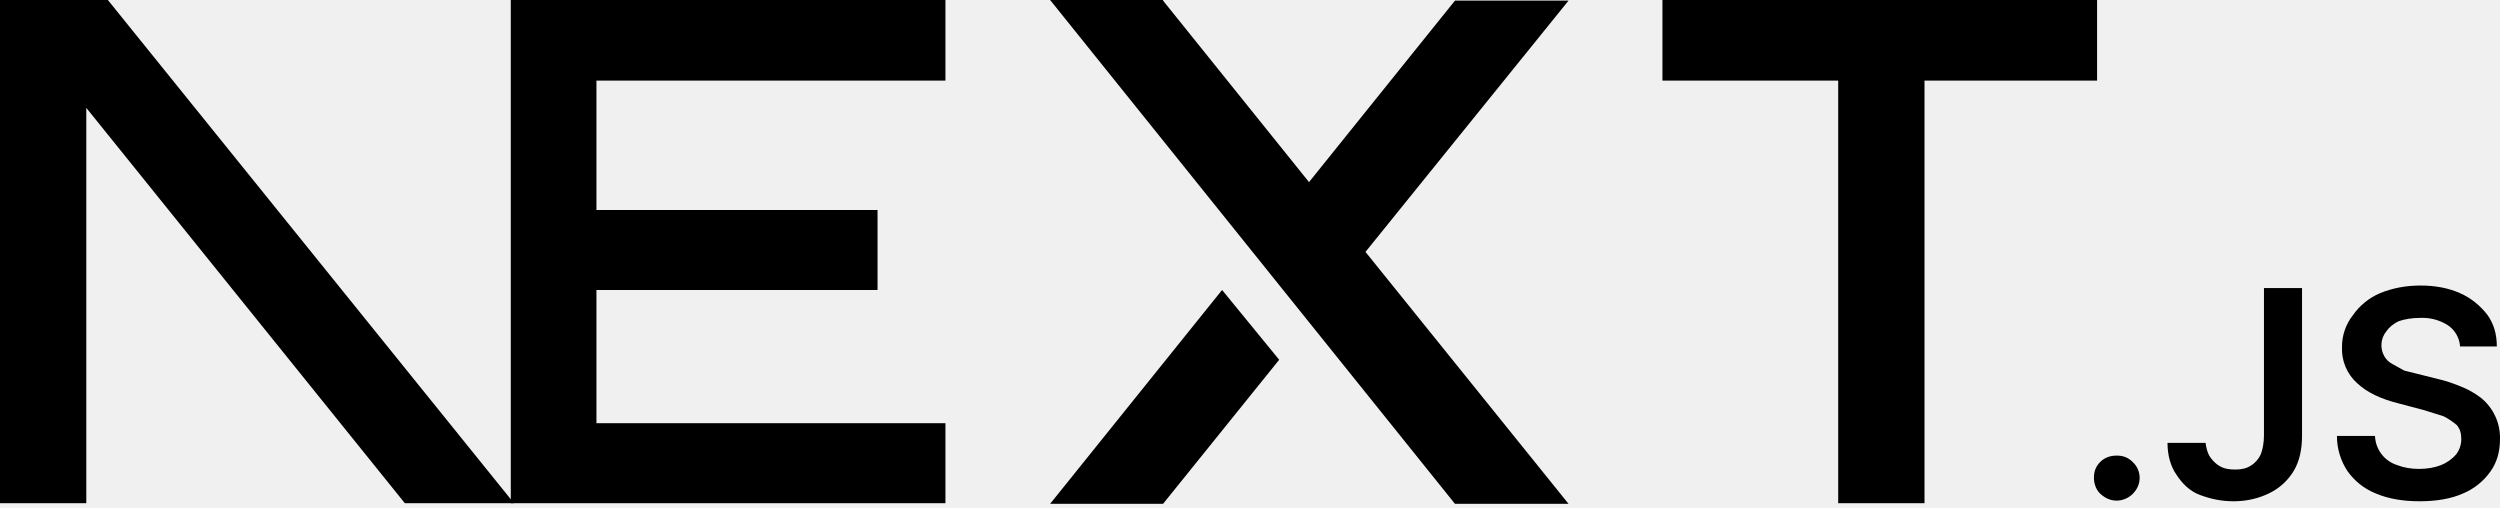
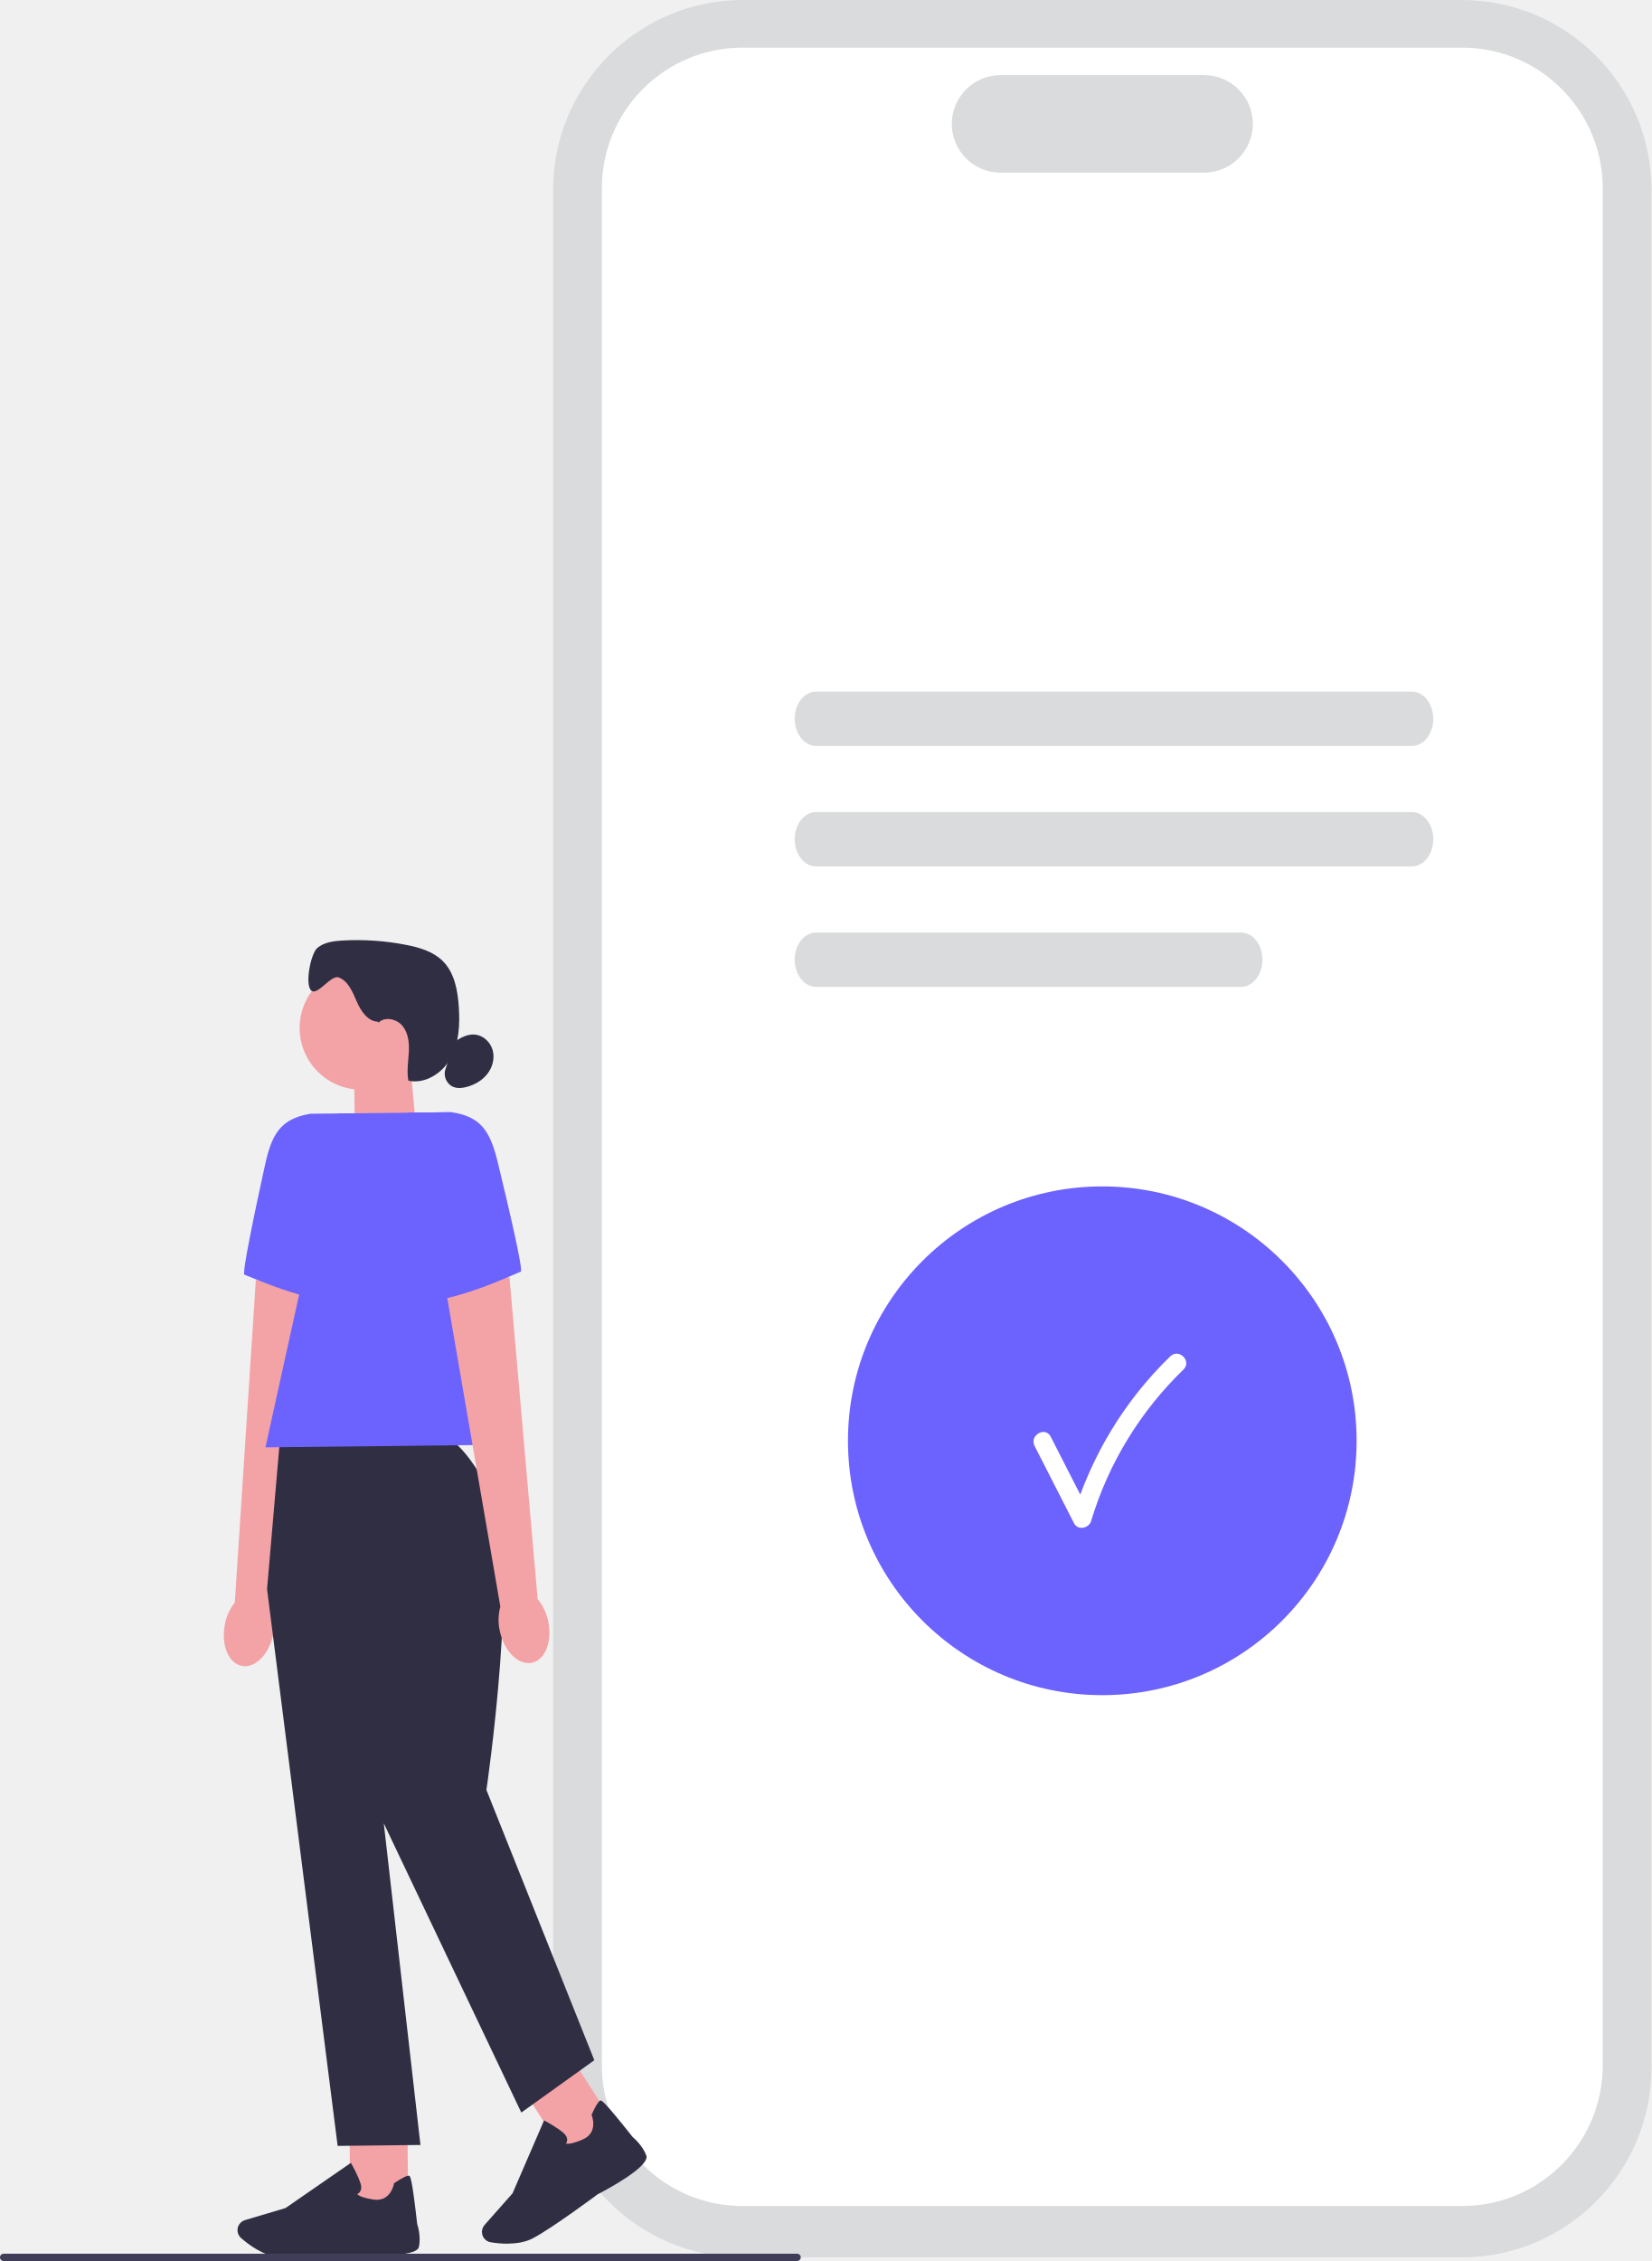
- <svg xmlns="http://www.w3.org/2000/svg" fill="none" viewBox="0 0 394 80">
-   <path fill="#000" d="M262 0h68.5v12.7h-27.2v66.6h-13.6V12.7H262V0ZM149 0v12.7H94v20.4h44.3v12.6H94v21h55v12.6H80.5V0h68.7zm34.3 0h-17.8l63.8 79.4h17.9l-32-39.7 32-39.6h-17.9l-23 28.6-23-28.6zm18.3 56.7-9-11-27.1 33.7h17.8l18.3-22.7z" />
-   <path fill="#000" d="M81 79.3 17 0H0v79.3h13.6V17l50.2 62.3H81Zm252.6-.4c-1 0-1.8-.4-2.5-1s-1.1-1.6-1.1-2.6.3-1.8 1-2.5 1.6-1 2.6-1 1.8.3 2.5 1a3.4 3.4 0 0 1 .6 4.3 3.7 3.7 0 0 1-3 1.8zm23.2-33.5h6v23.3c0 2.1-.4 4-1.3 5.5a9.1 9.1 0 0 1-3.8 3.5c-1.6.8-3.5 1.3-5.7 1.3-2 0-3.7-.4-5.3-1s-2.8-1.8-3.7-3.2c-.9-1.3-1.4-3-1.4-5h6c.1.8.3 1.6.7 2.2s1 1.2 1.6 1.5c.7.4 1.5.5 2.4.5 1 0 1.8-.2 2.4-.6a4 4 0 0 0 1.6-1.8c.3-.8.5-1.8.5-3V45.5zm30.9 9.1a4.4 4.4 0 0 0-2-3.3 7.5 7.5 0 0 0-4.3-1.1c-1.3 0-2.4.2-3.3.5-.9.4-1.6 1-2 1.6a3.5 3.5 0 0 0-.3 4c.3.5.7.9 1.3 1.2l1.8 1 2 .5 3.2.8c1.3.3 2.5.7 3.7 1.2a13 13 0 0 1 3.2 1.8 8.1 8.1 0 0 1 3 6.5c0 2-.5 3.7-1.5 5.1a10 10 0 0 1-4.4 3.5c-1.8.8-4.1 1.2-6.8 1.2-2.6 0-4.9-.4-6.8-1.2-2-.8-3.4-2-4.5-3.5a10 10 0 0 1-1.7-5.6h6a5 5 0 0 0 3.5 4.6c1 .4 2.2.6 3.4.6 1.3 0 2.5-.2 3.5-.6 1-.4 1.8-1 2.4-1.7a4 4 0 0 0 .8-2.4c0-.9-.2-1.6-.7-2.2a11 11 0 0 0-2.1-1.4l-3.2-1-3.8-1c-2.8-.7-5-1.7-6.6-3.2a7.2 7.2 0 0 1-2.4-5.7 8 8 0 0 1 1.7-5 10 10 0 0 1 4.3-3.5c2-.8 4-1.2 6.4-1.2 2.3 0 4.4.4 6.2 1.2 1.8.8 3.2 2 4.3 3.4 1 1.4 1.5 3 1.5 5h-5.8z" />
+ <svg xmlns="http://www.w3.org/2000/svg" width="443.57" height="607.17" viewBox="0 0 443.57 607.17">
+   <g>
+     <path d="m392.63,606.19h-193.12c-28.09,0-50.94-22.85-50.94-50.94V50.94c0-28.09,22.85-50.94,50.94-50.94h193.12c28.09,0,50.94,22.85,50.94,50.94v504.31c0,28.09-22.85,50.94-50.94,50.94Z" fill="#dadbdc" />
+     <path d="m392.77,592.4h-193.4c-20.79,0-37.71-16.92-37.71-37.71V50.51c0-20.79,16.92-37.71,37.71-37.71h193.4c20.79,0,37.71,16.92,37.71,37.71v504.18c0,20.79-16.92,37.71-37.71,37.71Z" fill="#fff" />
+     <path d="m323.42,46.36h-54.69c-7.22,0-13.09-5.87-13.09-13.09s5.87-13.09,13.09-13.09h54.69c7.22,0,13.09,5.87,13.09,13.09s-5.87,13.09-13.09,13.09Z" fill="#dadbdc" />
+   </g>
+   <g>
+     <path d="m379.23,200.32h-160.03c-3.17,0-5.75-3.28-5.75-7.3s2.58-7.3,5.75-7.3h160.03c3.17,0,5.75,3.28,5.75,7.3s-2.58,7.3-5.75,7.3Z" fill="#dadbdc" />
+     <path d="m379.23,232.67h-160.03c-3.17,0-5.75-3.28-5.75-7.3s2.58-7.3,5.75-7.3h160.03c3.17,0,5.75,3.28,5.75,7.3s-2.58,7.3-5.75,7.3Z" fill="#dadbdc" />
+     <path d="m333.34,265.02h-114.14c-3.17,0-5.75-3.28-5.75-7.3s2.58-7.3,5.75-7.3h114.14c3.17,0,5.75,3.28,5.75,7.3s-2.58,7.3-5.75,7.3Z" fill="#dadbdc" />
+   </g>
+   <g>
+     <circle cx="296.07" cy="386.91" r="68.31" fill="#6c63ff" />
+     <path d="m277.9,388.33c3.53,6.91,7.06,13.83,10.59,20.74,1.01,1.99,3.98,1.36,4.57-.6,4.63-15.44,13.23-29.51,24.82-40.7,2.32-2.24-1.22-5.77-3.54-3.54-12.2,11.78-21.23,26.67-26.11,42.91l4.57-.6c-3.53-6.91-7.06-13.83-10.59-20.74-1.46-2.87-5.78-.34-4.32,2.52h.01Z" fill="#fff" />
+   </g>
+   <g>
+     <polygon points="111.92 304.28 95.36 309.93 95.1 286.02 110.17 285.85 111.92 304.28" fill="#f3a3a6" />
+     <circle cx="97.04" cy="276.06" r="16.56" fill="#f3a3a6" />
+     <path d="m101.57,274.37c-2.77-.05-4.62-2.83-5.73-5.38-1.11-2.54-2.25-5.47-4.82-6.5-2.11-.84-5.75,5.03-7.43,3.5-1.75-1.6-.15-9.94,1.67-11.45s4.33-1.83,6.69-1.97c5.77-.33,11.57.07,17.24,1.19,3.5.69,7.12,1.75,9.67,4.25,3.23,3.17,4.1,8,4.38,12.52.29,4.62.07,9.47-2.13,13.55-2.21,4.07-6.88,7.11-11.41,6.13-.48-2.45-.05-4.97.1-7.47.15-2.49-.07-5.18-1.61-7.15s-4.8-2.72-6.55-.94" fill="#2f2e43" />
+     <path d="m122,279.88c1.64-1.23,3.61-2.27,5.65-2.04,2.21.24,4.09,2.04,4.68,4.18s-.02,4.51-1.36,6.28-3.35,2.95-5.49,3.55c-1.24.35-2.59.5-3.78,0-1.75-.73-2.71-2.94-2.05-4.72" fill="#2f2e43" />
+     <g>
+       <path id="uuid-334169b2-d322-42da-b25f-a4a8dc7931c2-70" d="m60.38,436.33c-1.04,5.45,1.03,10.4,4.64,11.05,3.6.65,7.37-3.25,8.41-8.7.45-2.17.35-4.42-.29-6.55l12.74-85.41-17.16-3.03-5.65,86.63c-1.38,1.77-2.31,3.83-2.69,6.02h0Z" fill="#f3a3a6" />
+       <path d="m95.06,298.96l-11.69.13c-8.25,1.34-10.45,5.78-12.23,13.94-2.73,12.45-6.21,29.04-5.48,29.27,1.17.38,21.17,9.52,31.29,7.26l-1.89-50.6Z" fill="#6c63ff" />
+     </g>
+     <rect x="93.98" y="570.5" width="15.56" height="22.07" transform="translate(-6.49 1.17) rotate(-.64)" fill="#f3a3a6" />
+     <path d="m79.06,606.19c-1.64.02-3.09,0-4.19-.09-4.14-.33-8.11-3.34-10.12-5.1-.9-.79-1.2-2.07-.75-3.17h0c.32-.79.98-1.39,1.8-1.64l10.89-3.24,17.55-12.13.2.35c.08.13,1.85,3.24,2.45,5.35.23.8.18,1.47-.15,1.99-.23.36-.55.57-.81.7.32.33,1.33,1,4.43,1.46,4.51.67,5.42-4.02,5.45-4.22l.03-.16.13-.09c2.13-1.41,3.44-2.05,3.9-1.92.29.08.76.22,2.18,12.94.13.4,1.06,3.32.48,6.13-.63,3.06-13.96,2.15-16.62,1.94-.08.01-10.04.83-16.87.9h.02Z" fill="#2f2e43" />
+     <rect x="145.12" y="555" width="15.56" height="22.07" transform="translate(-280.8 171.48) rotate(-32.59)" fill="#f3a3a6" />
+     <path d="m136.51,602.52c-1.83.02-3.51-.18-4.71-.38-1.18-.2-2.11-1.12-2.31-2.3h0c-.15-.85.1-1.7.66-2.34l7.52-8.51,8.47-19.58.36.19c.13.07,3.28,1.77,4.91,3.24.62.56.93,1.15.93,1.77,0,.43-.16.78-.32,1.02.45.11,1.66.14,4.53-1.11,4.18-1.82,2.47-6.28,2.39-6.46l-.06-.15.07-.14c1.06-2.32,1.84-3.56,2.29-3.7.29-.08.76-.22,8.7,9.82.32.27,2.66,2.25,3.65,4.94,1.08,2.93-10.7,9.21-13.08,10.44-.07.06-12.38,9.21-17.44,11.83-2.01,1.04-4.4,1.38-6.58,1.4l.02.02Z" fill="#2f2e43" />
+     <path d="m118.79,385.68l-43.56.48-3.5,40.56,18.96,149.54,22.24-.25-9.85-86.38,36.94,77.68,19.61-14.06-28.98-72.58s9.36-63.61,1.28-79.34-13.13-15.67-13.13-15.67v.02Z" fill="#2f2e43" />
+     <polygon points="140.48 387.91 71.3 388.68 91.06 299.01 121.21 298.67 140.48 387.91" fill="#6c63ff" />
+     <path id="uuid-9df903d1-1d84-4918-8ddd-e6aaf747ef0f-71" d="m147.24,435.37c1.16,5.43-.8,10.42-4.39,11.15-3.59.73-7.44-3.08-8.6-8.51-.5-2.16-.45-4.41.14-6.56l-14.64-85.11,17.09-3.41,7.57,86.49c1.42,1.74,2.39,3.78,2.83,5.96h0Z" fill="#f3a3a6" />
+     <path d="m109.52,298.8l11.69-.13c8.28,1.16,10.57,5.55,12.54,13.67,3,12.39,6.85,28.89,6.13,29.14-1.17.4-20.95,9.98-31.12,7.95l.77-50.63h-.01Z" fill="#6c63ff" />
+   </g>
+   <path d="m215.08,606.19c0,.54-.44.98-.98.98H.98c-.54,0-.98-.44-.98-.98s.44-.98.98-.98h213.12c.54,0,.98.44.98.98h0Z" fill="#3f3d58" />
</svg>
